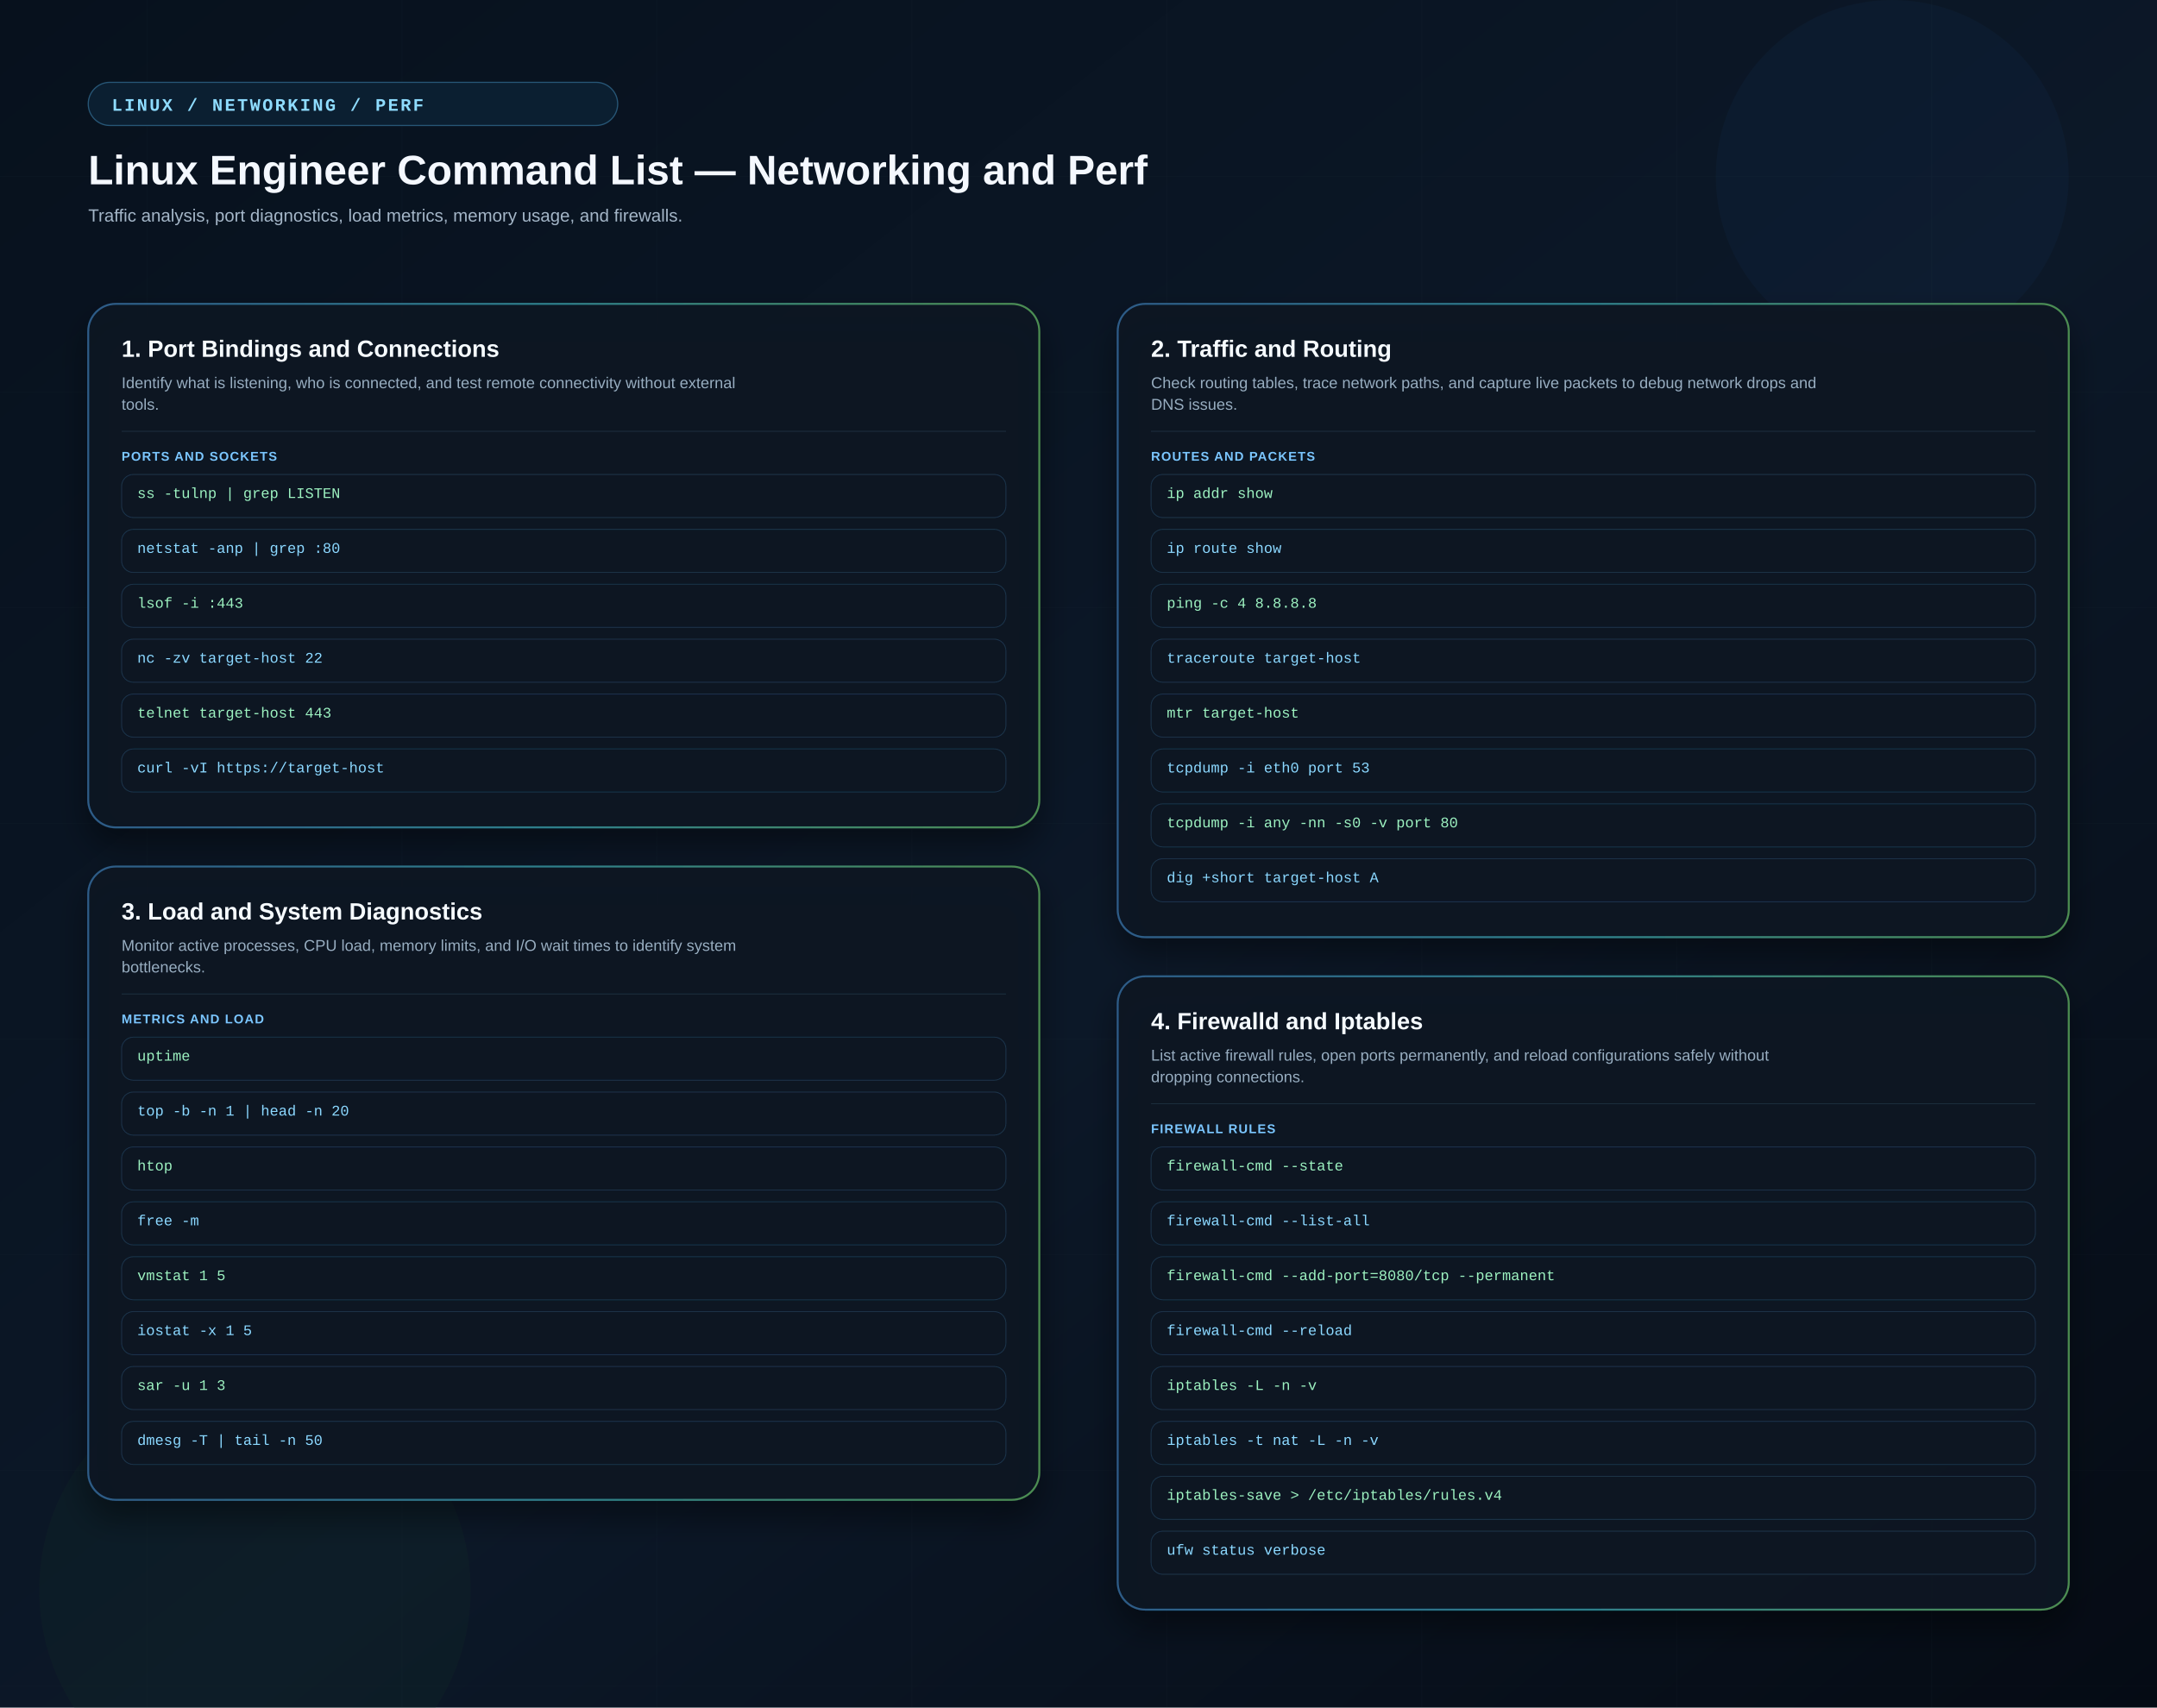
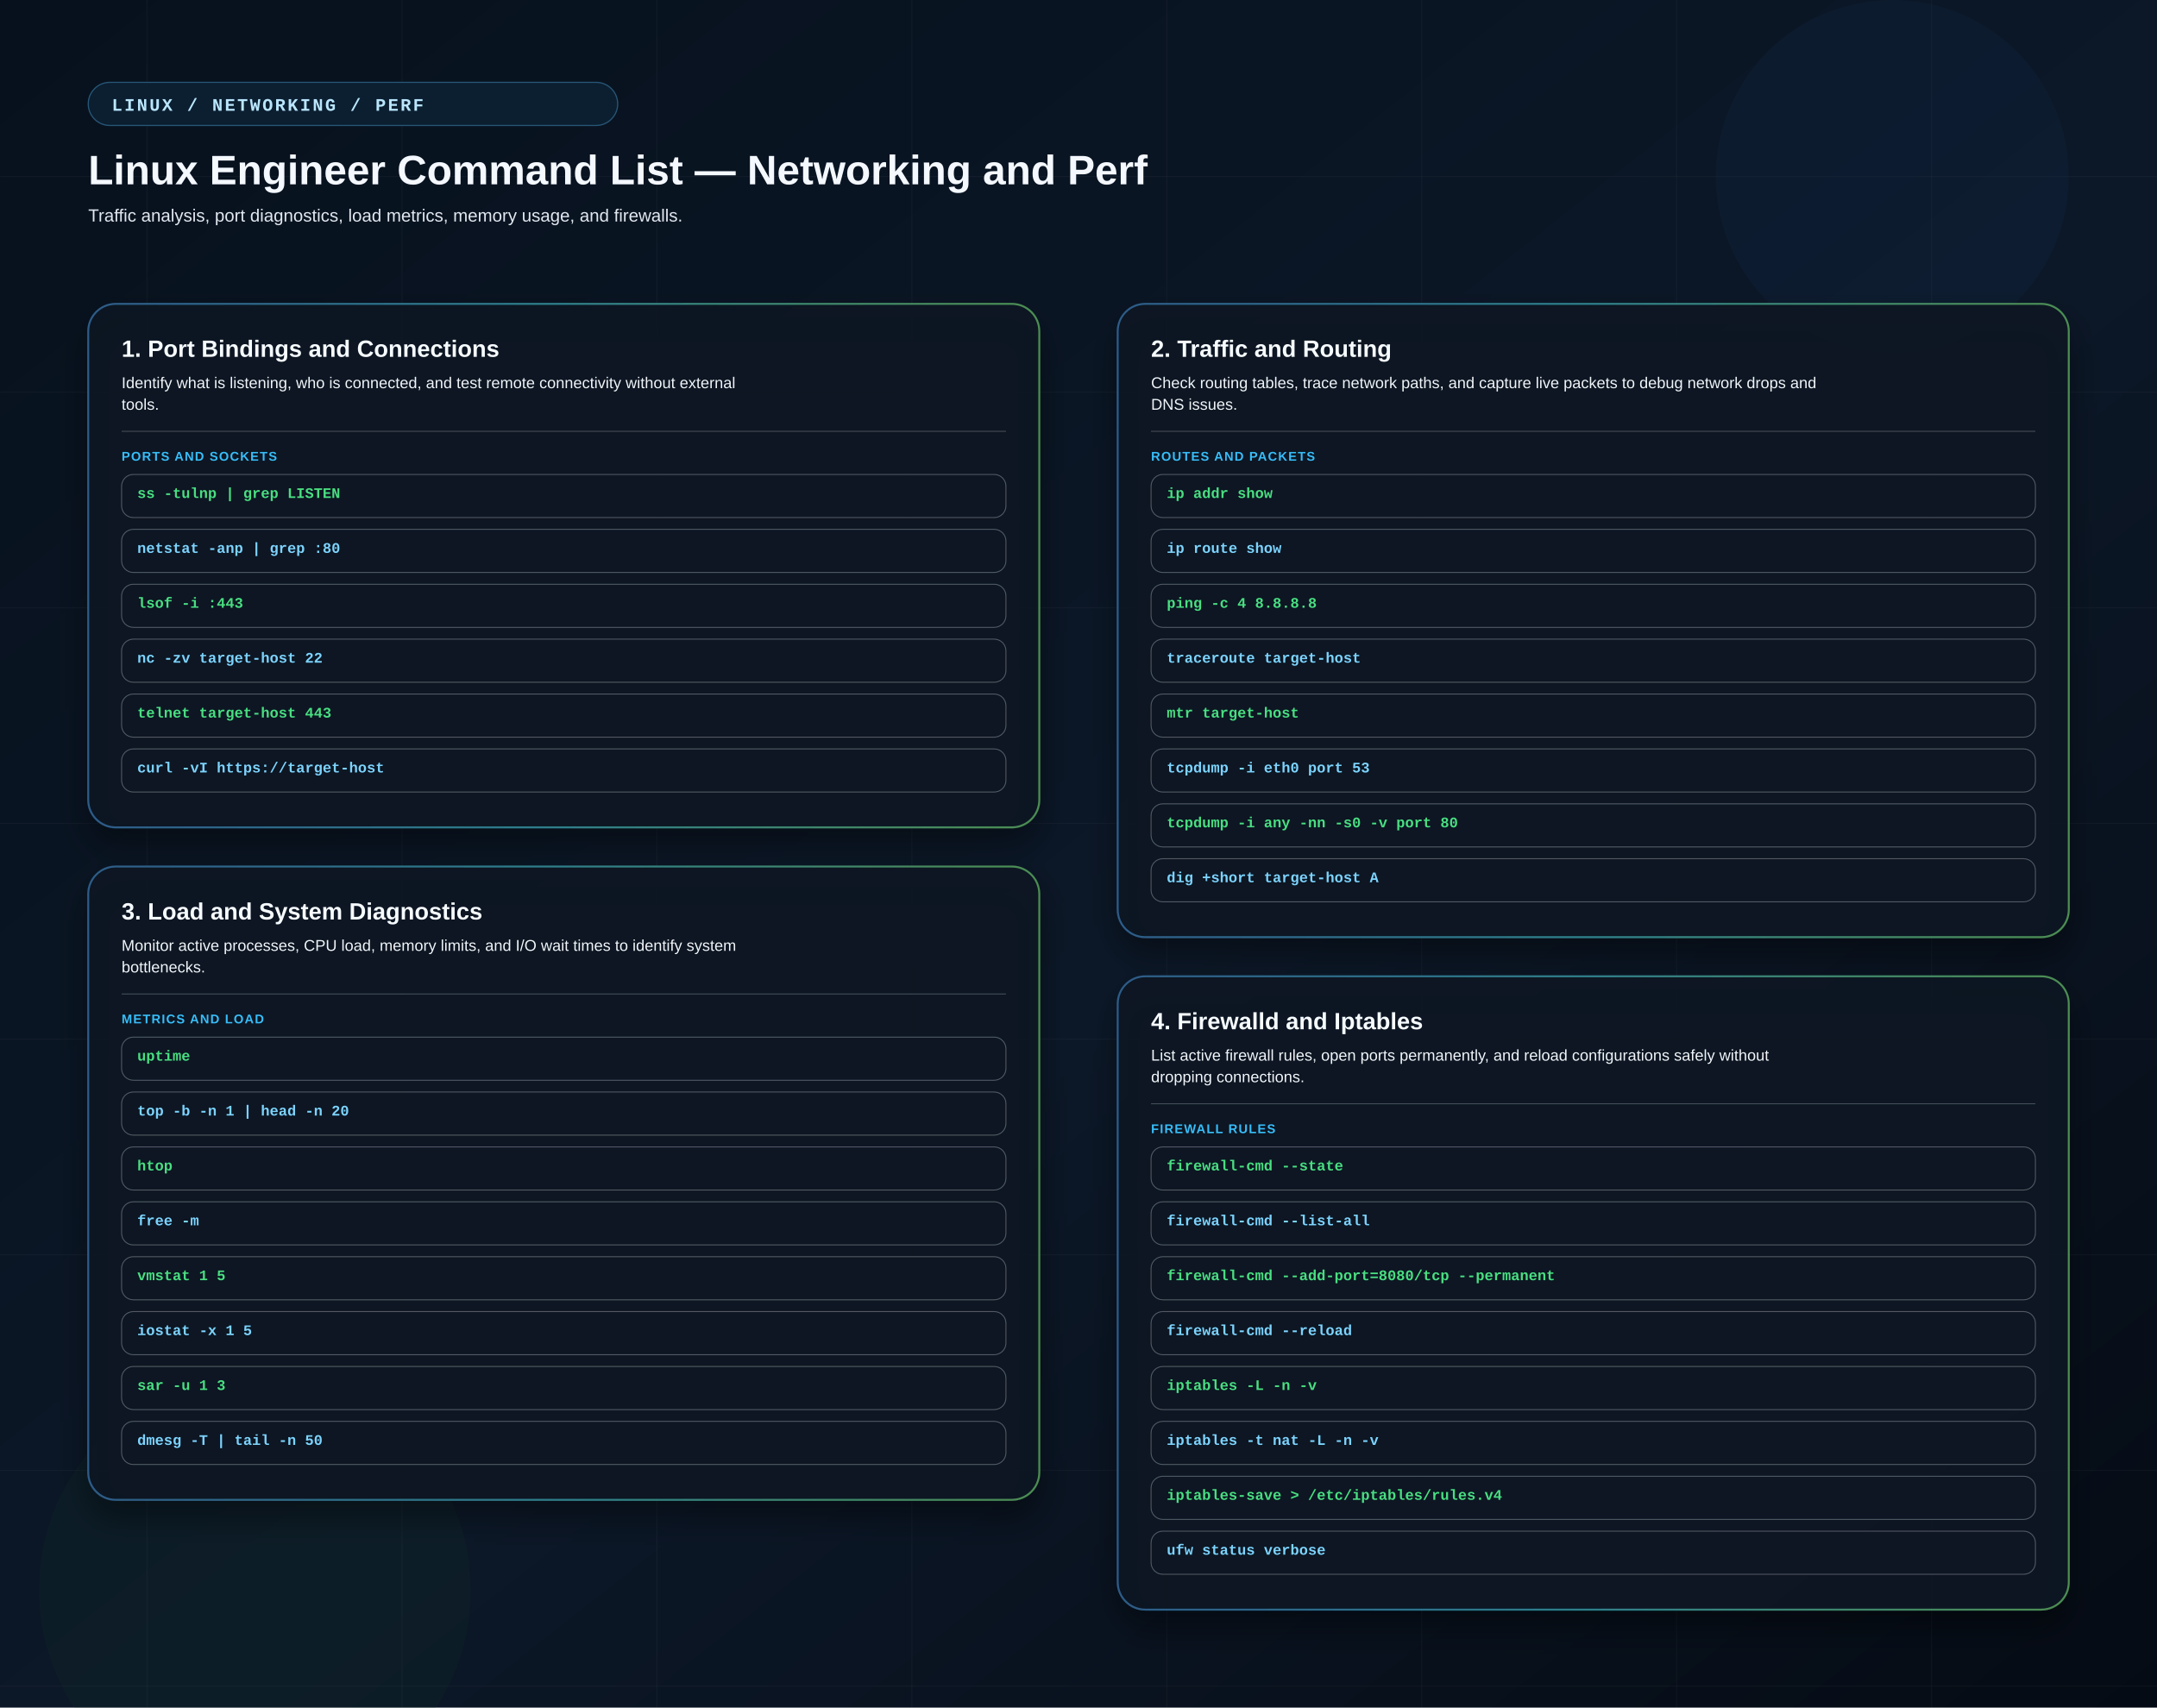
<svg xmlns="http://www.w3.org/2000/svg" width="2200" height="1742" viewBox="0 0 2200 1742" role="img" aria-label="Linux Engineer Command List — Networking and Perf poster">\n
  <defs>
    <linearGradient id="bg" x1="0%" y1="0%" x2="100%" y2="100%">
      <stop offset="0%" stop-color="#07111d" />
      <stop offset="55%" stop-color="#0c1828" />
      <stop offset="100%" stop-color="#050b14" />
    </linearGradient>
    <linearGradient id="stroke" x1="0%" y1="0%" x2="100%" y2="0%">
      <stop offset="0%" stop-color="#2d5b87" />
      <stop offset="50%" stop-color="#2f7f8a" />
      <stop offset="100%" stop-color="#4d8d51" />
    </linearGradient>
    <filter id="shadow" x="-20%" y="-20%" width="140%" height="140%">
      <feDropShadow dx="0" dy="18" stdDeviation="16" flood-color="#02060d" flood-opacity="0.42" />
    </filter>
    <style>
      .title { font: 700 42px "Segoe UI", Arial, sans-serif; fill: #f4f8ff; }
-       .subtitle { font: 400 18px "Segoe UI", Arial, sans-serif; fill: #a4b6c8; }
-       .badge { font: 700 18px "Consolas", "Courier New", monospace; fill: #8edcff; letter-spacing: 2px; }
+       .subtitle { font: 400 18px "Segoe UI", Arial, sans-serif; fill: #e2e8f0; }
+       .badge { font: 700 18px "Consolas", "Courier New", monospace; fill: #bae6fd; letter-spacing: 2px; }
      .panel { fill: rgba(10, 20, 33, 0.94); stroke: url(#stroke); stroke-width: 2; }
      .panel-title { font: 700 24px "Segoe UI", Arial, sans-serif; fill: #f6fbff; }
-       .panel-copy { font: 400 16px "Segoe UI", Arial, sans-serif; fill: #99aec0; }
-       .label { font: 700 13px "Segoe UI", Arial, sans-serif; fill: #7bc7ff; letter-spacing: 1px; }
-       .cmd { font: 400 15px "Consolas", "Courier New", monospace; fill: #9ef2bf; }
-       .cmd-alt { font: 400 15px "Consolas", "Courier New", monospace; fill: #8dd9ff; }
-       .small { font: 400 14px "Consolas", "Courier New", monospace; fill: #90a5b6; }
+       .panel-copy { font: 400 16px "Segoe UI", Arial, sans-serif; fill: #f1f5f9; }
+       .label { font: 700 13px "Segoe UI", Arial, sans-serif; fill: #38bdf8; letter-spacing: 1px; }
+       .cmd { font: 400 15px "Consolas", "Courier New", monospace; fill: #4ade80; font-weight: bold; }
+       .cmd-alt { font: 400 15px "Consolas", "Courier New", monospace; fill: #7dd3fc; font-weight: bold; }
+       .small { font: 400 14px "Consolas", "Courier New", monospace; fill: #cbd5e1; }
      .chip { fill: #0b1f31; stroke: #275676; stroke-width: 1.2; }
-       .grid { stroke: rgba(120, 162, 190, 0.08); stroke-width: 1; }
-       .rule { stroke: rgba(120, 170, 201, 0.18); stroke-width: 1; }
-       .cmd-box { fill: #091524; stroke: rgba(85, 141, 182, 0.25); stroke-width: 1; }
+       .grid { stroke: rgba(255, 255, 255, 0.15); stroke-width: 1; }
+       .rule { stroke: rgba(255, 255, 255, 0.25); stroke-width: 1; }
+       .cmd-box { fill: #091524; stroke: rgba(255, 255, 255, 0.3); stroke-width: 1; }
    </style>
  </defs>
\n<rect width="2200" height="1742" fill="url(#bg)" />\n<g opacity="0.22">\n<path d="M0 180h2200M0 400h2200M0 620h2200M0 840h2200M0 1060h2200M0 1280h2200M0 1500h2200M0 1720h2200" class="grid" />\n<path d="M150 0v1742M410 0v1742M670 0v1742M930 0v1742M1190 0v1742M1450 0v1742M1710 0v1742M1970 0v1742" class="grid" />\n</g>\n<circle cx="1930" cy="180" r="180" fill="#123257" opacity="0.16" />\n<circle cx="260" cy="1622" r="220" fill="#193b24" opacity="0.14" />\n<g transform="translate(90 84)">\n<rect x="0" y="0" width="540" height="44" rx="22" class="chip" />\n<text x="24" y="29" class="badge">LINUX / NETWORKING / PERF</text>\n<text x="0" y="104" class="title">Linux Engineer Command List — Networking and Perf</text>\n<text x="0" y="142" class="subtitle">Traffic analysis, port diagnostics, load metrics, memory usage, and firewalls.</text>\n</g>\n<g filter="url(#shadow)">\n<g transform="translate(90 310)">\n<rect width="970" height="534" rx="28" class="panel" />\n<text x="34" y="54" class="panel-title">1. Port Bindings and Connections</text>\n<text x="34" y="86" class="panel-copy">Identify what is listening, who is connected, and test remote connectivity without external</text>\n<text x="34" y="108" class="panel-copy">tools.</text>\n<line x1="34" y1="130" x2="936" y2="130" class="rule" />\n<text x="34" y="160" class="label">PORTS AND SOCKETS</text>\n<rect x="34" y="174" width="902" height="44" rx="12" class="cmd-box" />\n<text x="50" y="198" class="cmd">ss -tulnp | grep LISTEN</text>\n<rect x="34" y="230" width="902" height="44" rx="12" class="cmd-box" />\n<text x="50" y="254" class="cmd-alt">netstat -anp | grep :80</text>\n<rect x="34" y="286" width="902" height="44" rx="12" class="cmd-box" />\n<text x="50" y="310" class="cmd">lsof -i :443</text>\n<rect x="34" y="342" width="902" height="44" rx="12" class="cmd-box" />\n<text x="50" y="366" class="cmd-alt">nc -zv target-host 22</text>\n<rect x="34" y="398" width="902" height="44" rx="12" class="cmd-box" />\n<text x="50" y="422" class="cmd">telnet target-host 443</text>\n<rect x="34" y="454" width="902" height="44" rx="12" class="cmd-box" />\n<text x="50" y="478" class="cmd-alt">curl -vI https://target-host</text>\n</g>\n<g transform="translate(1140 310)">\n<rect width="970" height="646" rx="28" class="panel" />\n<text x="34" y="54" class="panel-title">2. Traffic and Routing</text>\n<text x="34" y="86" class="panel-copy">Check routing tables, trace network paths, and capture live packets to debug network drops and</text>\n<text x="34" y="108" class="panel-copy">DNS issues.</text>\n<line x1="34" y1="130" x2="936" y2="130" class="rule" />\n<text x="34" y="160" class="label">ROUTES AND PACKETS</text>\n<rect x="34" y="174" width="902" height="44" rx="12" class="cmd-box" />\n<text x="50" y="198" class="cmd">ip addr show</text>\n<rect x="34" y="230" width="902" height="44" rx="12" class="cmd-box" />\n<text x="50" y="254" class="cmd-alt">ip route show</text>\n<rect x="34" y="286" width="902" height="44" rx="12" class="cmd-box" />\n<text x="50" y="310" class="cmd">ping -c 4 8.8.8.8</text>\n<rect x="34" y="342" width="902" height="44" rx="12" class="cmd-box" />\n<text x="50" y="366" class="cmd-alt">traceroute target-host</text>\n<rect x="34" y="398" width="902" height="44" rx="12" class="cmd-box" />\n<text x="50" y="422" class="cmd">mtr target-host</text>\n<rect x="34" y="454" width="902" height="44" rx="12" class="cmd-box" />\n<text x="50" y="478" class="cmd-alt">tcpdump -i eth0 port 53</text>\n<rect x="34" y="510" width="902" height="44" rx="12" class="cmd-box" />\n<text x="50" y="534" class="cmd">tcpdump -i any -nn -s0 -v port 80</text>\n<rect x="34" y="566" width="902" height="44" rx="12" class="cmd-box" />\n<text x="50" y="590" class="cmd-alt">dig +short target-host A</text>\n</g>\n<g transform="translate(90 884)">\n<rect width="970" height="646" rx="28" class="panel" />\n<text x="34" y="54" class="panel-title">3. Load and System Diagnostics</text>\n<text x="34" y="86" class="panel-copy">Monitor active processes, CPU load, memory limits, and I/O wait times to identify system</text>\n<text x="34" y="108" class="panel-copy">bottlenecks.</text>\n<line x1="34" y1="130" x2="936" y2="130" class="rule" />\n<text x="34" y="160" class="label">METRICS AND LOAD</text>\n<rect x="34" y="174" width="902" height="44" rx="12" class="cmd-box" />\n<text x="50" y="198" class="cmd">uptime</text>\n<rect x="34" y="230" width="902" height="44" rx="12" class="cmd-box" />\n<text x="50" y="254" class="cmd-alt">top -b -n 1 | head -n 20</text>\n<rect x="34" y="286" width="902" height="44" rx="12" class="cmd-box" />\n<text x="50" y="310" class="cmd">htop</text>\n<rect x="34" y="342" width="902" height="44" rx="12" class="cmd-box" />\n<text x="50" y="366" class="cmd-alt">free -m</text>\n<rect x="34" y="398" width="902" height="44" rx="12" class="cmd-box" />\n<text x="50" y="422" class="cmd">vmstat 1 5</text>\n<rect x="34" y="454" width="902" height="44" rx="12" class="cmd-box" />\n<text x="50" y="478" class="cmd-alt">iostat -x 1 5</text>\n<rect x="34" y="510" width="902" height="44" rx="12" class="cmd-box" />\n<text x="50" y="534" class="cmd">sar -u 1 3</text>\n<rect x="34" y="566" width="902" height="44" rx="12" class="cmd-box" />\n<text x="50" y="590" class="cmd-alt">dmesg -T | tail -n 50</text>\n</g>\n<g transform="translate(1140 996)">\n<rect width="970" height="646" rx="28" class="panel" />\n<text x="34" y="54" class="panel-title">4. Firewalld and Iptables</text>\n<text x="34" y="86" class="panel-copy">List active firewall rules, open ports permanently, and reload configurations safely without</text>\n<text x="34" y="108" class="panel-copy">dropping connections.</text>\n<line x1="34" y1="130" x2="936" y2="130" class="rule" />\n<text x="34" y="160" class="label">FIREWALL RULES</text>\n<rect x="34" y="174" width="902" height="44" rx="12" class="cmd-box" />\n<text x="50" y="198" class="cmd">firewall-cmd --state</text>\n<rect x="34" y="230" width="902" height="44" rx="12" class="cmd-box" />\n<text x="50" y="254" class="cmd-alt">firewall-cmd --list-all</text>\n<rect x="34" y="286" width="902" height="44" rx="12" class="cmd-box" />\n<text x="50" y="310" class="cmd">firewall-cmd --add-port=8080/tcp --permanent</text>\n<rect x="34" y="342" width="902" height="44" rx="12" class="cmd-box" />\n<text x="50" y="366" class="cmd-alt">firewall-cmd --reload</text>\n<rect x="34" y="398" width="902" height="44" rx="12" class="cmd-box" />\n<text x="50" y="422" class="cmd">iptables -L -n -v</text>\n<rect x="34" y="454" width="902" height="44" rx="12" class="cmd-box" />\n<text x="50" y="478" class="cmd-alt">iptables -t nat -L -n -v</text>\n<rect x="34" y="510" width="902" height="44" rx="12" class="cmd-box" />\n<text x="50" y="534" class="cmd">iptables-save &gt; /etc/iptables/rules.v4</text>\n<rect x="34" y="566" width="902" height="44" rx="12" class="cmd-box" />\n<text x="50" y="590" class="cmd-alt">ufw status verbose</text>\n</g>\n</g>\n</svg>
